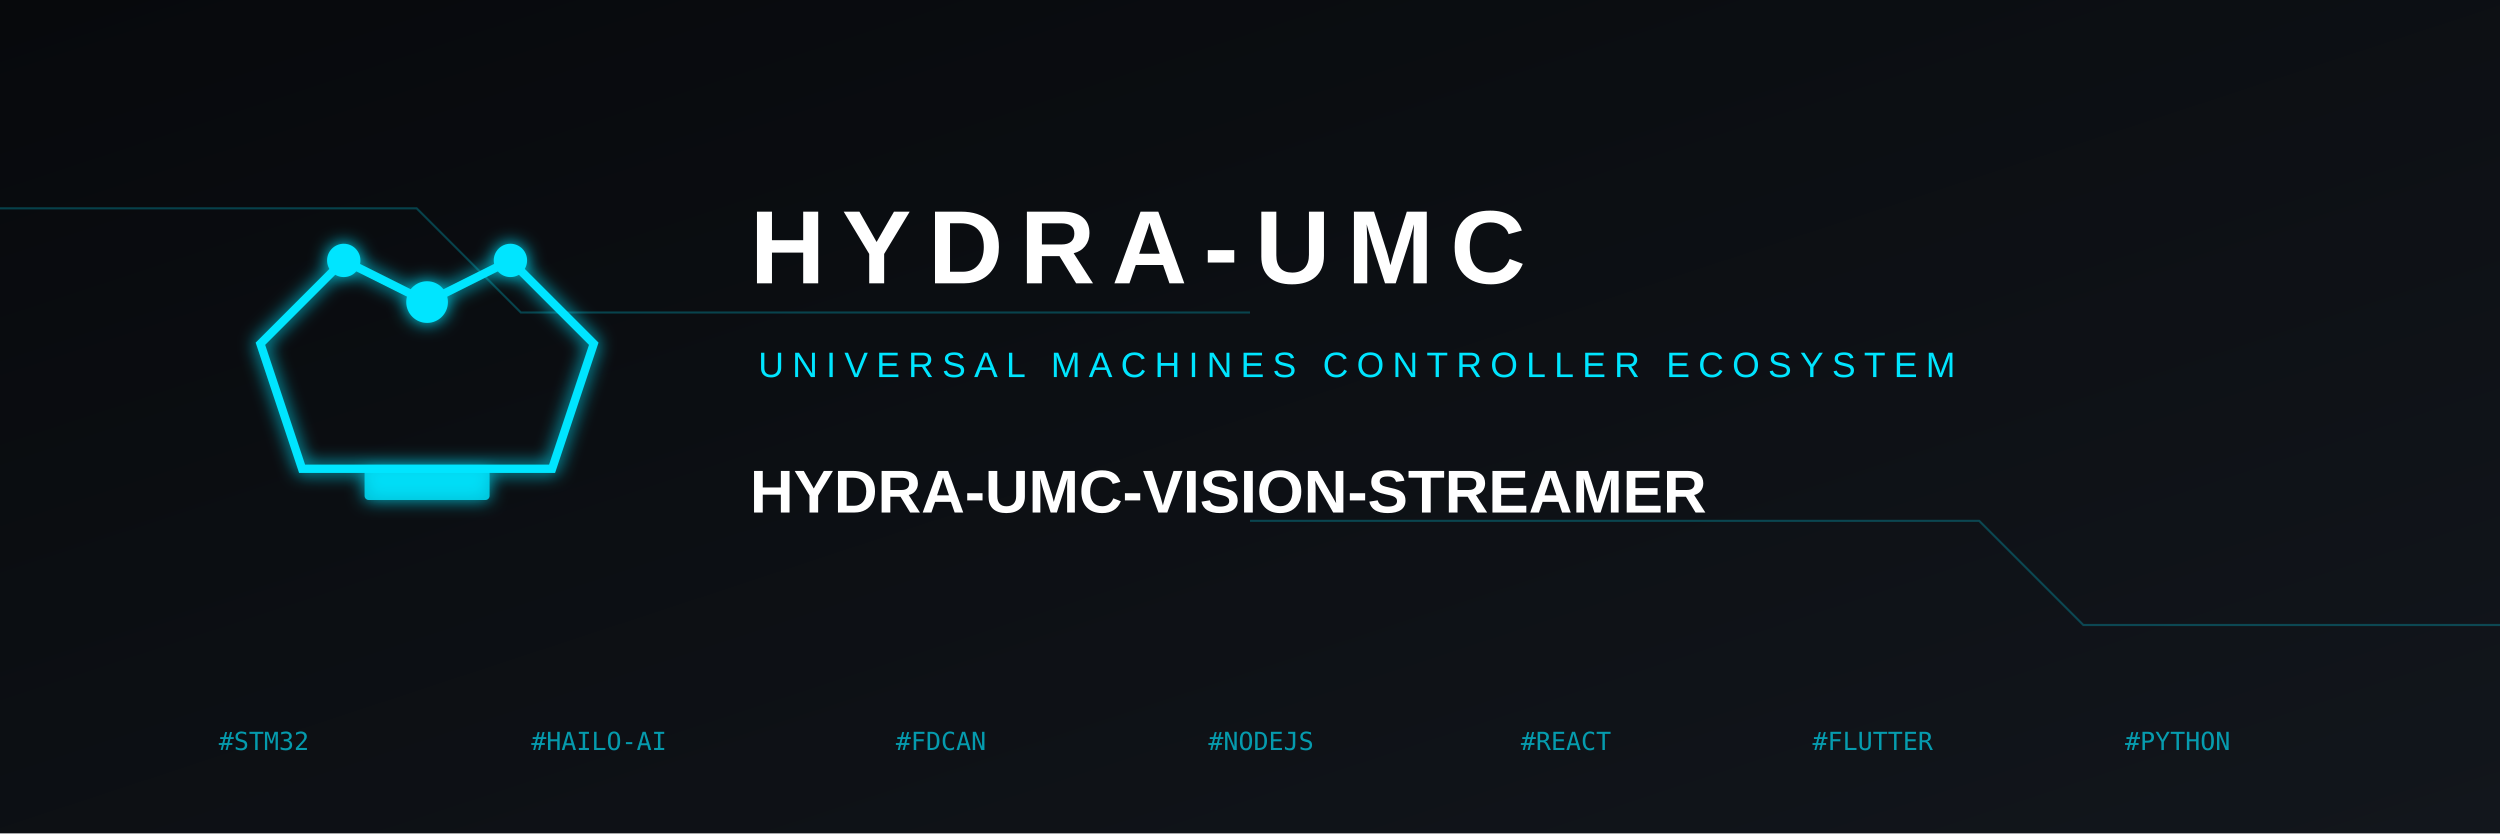
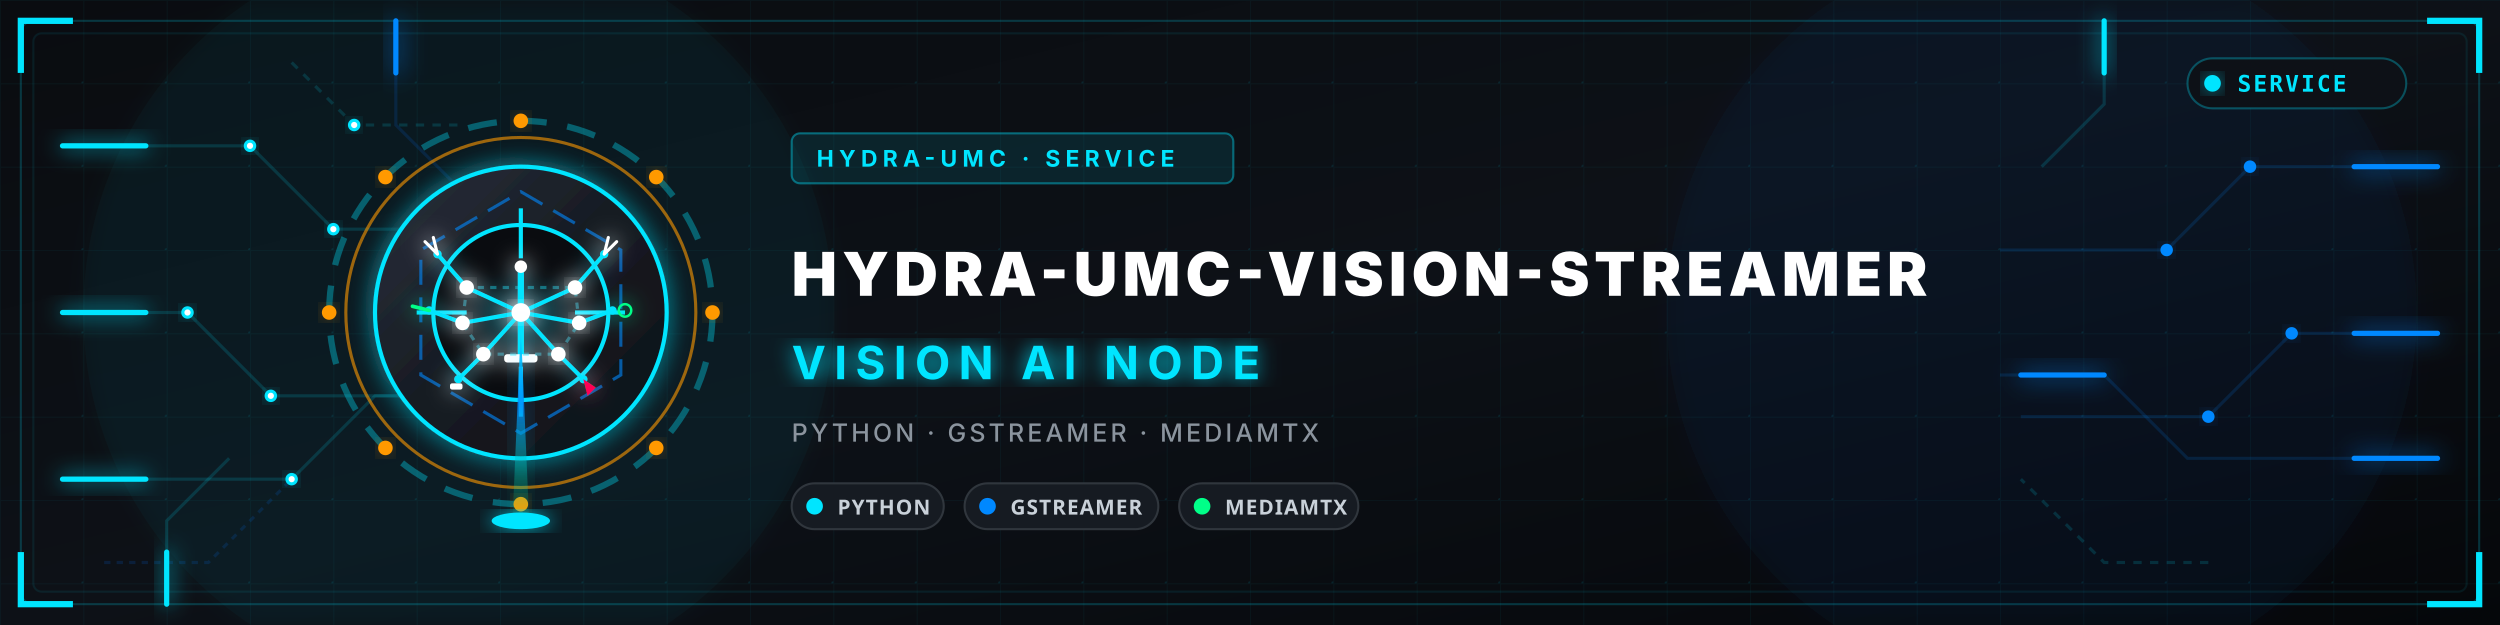
- <svg xmlns="http://www.w3.org/2000/svg" viewBox="0 0 1200 400" role="img" aria-labelledby="title desc">
+ <svg xmlns="http://www.w3.org/2000/svg" viewBox="0 0 1200 300" width="100%" height="100%">
  <defs>
-     <linearGradient id="bg" x1="0%" y1="0%" x2="100%" y2="100%">
-       <stop stop-color="#07090C" />
-       <stop offset="1" stop-color="#12161C" />
-     </linearGradient>
-     <filter id="g">
-       <feGaussianBlur stdDeviation="4" result="b" />
+     <linearGradient id="bgGlow" x1="0%" y1="0%" x2="100%" y2="100%">
+       <stop offset="0%" stop-color="#0A0C10" />
+       <stop offset="50%" stop-color="#0D1117" />
+       <stop offset="100%" stop-color="#05070A" />
+     </linearGradient>
+     <linearGradient id="cyanGlow" x1="0%" y1="0%" x2="100%" y2="0%">
+       <stop offset="0%" stop-color="#00E5FF" stop-opacity="0.8" />
+       <stop offset="100%" stop-color="#0088FF" stop-opacity="0.9" />
+     </linearGradient>
+     <linearGradient id="hydraCyanGlow" x1="0%" y1="0%" x2="100%" y2="100%">
+       <stop offset="0%" stop-color="#00F0FF" />
+       <stop offset="100%" stop-color="#0077FF" />
+     </linearGradient>
+     <linearGradient id="laserBeam" x1="0%" y1="0%" x2="0%" y2="100%">
+       <stop offset="0%" stop-color="#00E5FF" stop-opacity="1" />
+       <stop offset="40%" stop-color="#0088FF" stop-opacity="0.8" />
+       <stop offset="100%" stop-color="#00FF88" stop-opacity="0" />
+     </linearGradient>
+     <linearGradient id="metalGradient" x1="0%" y1="0%" x2="100%" y2="100%">
+       <stop offset="0%" stop-color="#2A303C" />
+       <stop offset="50%" stop-color="#161B22" />
+       <stop offset="100%" stop-color="#0D1117" />
+     </linearGradient>
+     <filter id="glowCyan" x="-20%" y="-20%" width="140%" height="140%">
+       <feGaussianBlur stdDeviation="5" result="blur" />
      <feMerge>
-         <feMergeNode in="b" />
+         <feMergeNode in="blur" />
        <feMergeNode in="SourceGraphic" />
      </feMerge>
    </filter>
+     <filter id="glowBlue" x="-20%" y="-20%" width="140%" height="140%">
+       <feGaussianBlur stdDeviation="6" result="blur" />
+       <feMerge>
+         <feMergeNode in="blur" />
+         <feMergeNode in="SourceGraphic" />
+       </feMerge>
+     </filter>
+     <filter id="glowBeam" x="-30%" y="-30%" width="160%" height="160%">
+       <feGaussianBlur stdDeviation="8" result="blur" />
+       <feMerge>
+         <feMergeNode in="blur" />
+         <feMergeNode in="SourceGraphic" />
+       </feMerge>
+     </filter>
+     <pattern id="cyberGrid" width="40" height="40" patternUnits="userSpaceOnUse">
+       <path d="M 40 0 L 0 0 0 40" fill="none" stroke="#00E5FF" stroke-opacity="0.04" stroke-width="1" />
+       <circle cx="40" cy="40" r="1" fill="#00E5FF" fill-opacity="0.1" />
+     </pattern>
+     <g id="pcbNode">
+       <circle cx="0" cy="0" r="3" fill="#00E5FF" filter="url(#glowCyan)" />
+       <circle cx="0" cy="0" r="1.5" fill="#FFFFFF" />
+     </g>
  </defs>
-   <rect width="1200" height="400" fill="url(#bg)" />
-   <g fill="none" stroke="#00E5FF" stroke-width="1" opacity=".25">
-     <path d="M0 100H200L250 150H600" />
-     <path d="M1200 300H1000L950 250H600" />
-   </g>
-   <g transform="translate(205 185)" filter="url(#g)">
-     <path d="M-60,40 -80,-20 -40,-60 0,-40 40,-60 80,-20 60,40Z" fill="none" stroke="#00E5FF" stroke-width="4" />
-     <circle cy="-40" r="10" fill="#00E5FF" />
-     <circle cx="-40" cy="-60" r="8" fill="#00E5FF" />
-     <circle cx="40" cy="-60" r="8" fill="#00E5FF" />
-     <rect x="-30" y="40" width="60" height="15" rx="2" fill="#00E5FF" opacity=".8" />
-   </g>
-   <text x="360" y="136" font-family="Arial,sans-serif" font-size="50" font-weight="bold" fill="#FFF" letter-spacing="8">HYDRA-UMC</text>
-   <text x="364" y="181" font-family="Arial,sans-serif" font-size="17" fill="#00E5FF" letter-spacing="4">UNIVERSAL MACHINES CONTROLLER ECOSYSTEM</text>
-   <text x="360" y="246" font-family="Arial,sans-serif" font-size="29" font-weight="bold" fill="#FFF">HYDRA-UMC-VISION-STREAMER</text>
-   <g font-family="monospace" font-size="12" fill="#00E5FF" opacity=".65">
-     <text x="105" y="360">#STM32</text>
-     <text x="255" y="360">#HAILO-AI</text>
-     <text x="430" y="360">#FDCAN</text>
-     <text x="580" y="360">#NODEJS</text>
-     <text x="730" y="360">#REACT</text>
-     <text x="870" y="360">#FLUTTER</text>
-     <text x="1020" y="360">#PYTHON</text>
+   <rect width="1200" height="300" fill="url(#bgGlow)" />
+   <rect width="1200" height="300" fill="url(#cyberGrid)" />
+   <circle cx="220" cy="150" r="180" fill="#00E5FF" fill-opacity="0.03" filter="url(#glowCyan)">
+     <animate attributeName="fill-opacity" values="0.02;0.05;0.02" dur="6s" repeatCount="indefinite" />
+   </circle>
+   <circle cx="980" cy="150" r="180" fill="#0077FF" fill-opacity="0.03" filter="url(#glowBlue)">
+     <animate attributeName="fill-opacity" values="0.02;0.05;0.02" dur="6s" repeatCount="indefinite" />
+   </circle>
+   <rect x="10" y="10" width="1180" height="280" fill="none" stroke="#00E5FF" stroke-opacity="0.2" stroke-width="1" rx="6" />
+   <rect x="16" y="16" width="1168" height="268" fill="none" stroke="#00E5FF" stroke-opacity="0.08" stroke-width="1" rx="4" />
+   <path d="M 10 35 L 10 10 L 35 10" fill="none" stroke="#00E5FF" stroke-width="3">
+     <animate attributeName="stroke-opacity" values="0.6;1;0.6" dur="3s" repeatCount="indefinite" />
+   </path>
+   <path d="M 1190 35 L 1190 10 L 1165 10" fill="none" stroke="#00E5FF" stroke-width="3">
+     <animate attributeName="stroke-opacity" values="0.6;1;0.6" dur="3s" repeatCount="indefinite" />
+   </path>
+   <path d="M 10 265 L 10 290 L 35 290" fill="none" stroke="#00E5FF" stroke-width="3">
+     <animate attributeName="stroke-opacity" values="0.6;1;0.6" dur="3s" repeatCount="indefinite" />
+   </path>
+   <path d="M 1190 265 L 1190 290 L 1165 290" fill="none" stroke="#00E5FF" stroke-width="3">
+     <animate attributeName="stroke-opacity" values="0.6;1;0.6" dur="3s" repeatCount="indefinite" />
+   </path>
+   <g stroke="#00E5FF" stroke-opacity="0.15" stroke-width="1.5" fill="none">
+     <path d="M 30 70 L 120 70 L 160 110 L 240 110" />
+     <path d="M 30 150 L 90 150 L 130 190 L 220 190" />
+     <path d="M 30 230 L 140 230 L 180 190 L 210 190" />
+     <path d="M 80 290 L 80 250 L 110 220" />
+     <path d="M 190 10 L 190 60 L 220 90" stroke="#0077FF" stroke-opacity="0.15" />
+     <path d="M 140 30 L 170 60 L 220 60" stroke-dasharray="4,4" />
+     <path d="M 50 270 L 100 270 L 140 230" stroke="#0077FF" stroke-opacity="0.15" stroke-dasharray="3,3" />
+   </g>
+   <g fill="none" stroke-linecap="round" stroke-linejoin="round">
+     <path d="M 30 70 L 120 70 L 160 110 L 240 110" stroke="#00E5FF" stroke-width="2.5" stroke-dasharray="40, 240" filter="url(#glowCyan)">
+       <animate attributeName="stroke-dashoffset" values="280;0" dur="3s" repeatCount="indefinite" />
+     </path>
+     <path d="M 30 150 L 90 150 L 130 190 L 220 190" stroke="#00E5FF" stroke-width="2.5" stroke-dasharray="40, 220" filter="url(#glowCyan)">
+       <animate attributeName="stroke-dashoffset" values="260;0" dur="3.5s" repeatCount="indefinite" />
+     </path>
+     <path d="M 30 230 L 140 230 L 180 190 L 210 190" stroke="#00E5FF" stroke-width="2.5" stroke-dasharray="40, 230" filter="url(#glowCyan)">
+       <animate attributeName="stroke-dashoffset" values="270;0" dur="3.2s" repeatCount="indefinite" />
+     </path>
+     <path d="M 80 290 L 80 250 L 110 220" stroke="#00E5FF" stroke-width="2.5" stroke-dasharray="25, 100" filter="url(#glowCyan)">
+       <animate attributeName="stroke-dashoffset" values="125;0" dur="2.5s" repeatCount="indefinite" />
+     </path>
+     <path d="M 190 10 L 190 60 L 220 90" stroke="#0088FF" stroke-width="2.5" stroke-dasharray="25, 90" filter="url(#glowBlue)">
+       <animate attributeName="stroke-dashoffset" values="115;0" dur="2.8s" repeatCount="indefinite" />
+     </path>
+   </g>
+   <use href="#pcbNode" x="120" y="70" />
+   <use href="#pcbNode" x="160" y="110" />
+   <use href="#pcbNode" x="90" y="150" />
+   <use href="#pcbNode" x="130" y="190" />
+   <use href="#pcbNode" x="140" y="230" />
+   <use href="#pcbNode" x="170" y="60" />
+   <g stroke="#0088FF" stroke-opacity="0.15" stroke-width="1.5" fill="none">
+     <path d="M 1170 80 L 1080 80 L 1040 120 L 960 120" />
+     <path d="M 1170 160 L 1100 160 L 1060 200 L 970 200" />
+     <path d="M 1170 220 L 1050 220 L 1010 180 M 1010 180 L 960 180" />
+     <path d="M 1010 10 L 1010 50 L 980 80" stroke="#00E5FF" stroke-opacity="0.15" />
+     <path d="M 1060 270 L 1010 270 L 970 230" stroke="#00E5FF" stroke-opacity="0.15" stroke-dasharray="4,4" />
+   </g>
+   <g fill="none" stroke-linecap="round" stroke-linejoin="round">
+     <path d="M 1170 80 L 1080 80 L 1040 120 L 960 120" stroke="#0088FF" stroke-width="2.5" stroke-dasharray="40, 230" filter="url(#glowBlue)">
+       <animate attributeName="stroke-dashoffset" values="0;270" dur="3.5s" repeatCount="indefinite" />
+     </path>
+     <path d="M 1170 160 L 1100 160 L 1060 200 L 970 200" stroke="#0088FF" stroke-width="2.5" stroke-dasharray="40, 240" filter="url(#glowBlue)">
+       <animate attributeName="stroke-dashoffset" values="0;280" dur="3.8s" repeatCount="indefinite" />
+     </path>
+     <path d="M 1170 220 L 1050 220 L 1010 180 M 1010 180 L 960 180" stroke="#0088FF" stroke-width="2.5" stroke-dasharray="40, 250" filter="url(#glowBlue)">
+       <animate attributeName="stroke-dashoffset" values="0;290" dur="4s" repeatCount="indefinite" />
+     </path>
+     <path d="M 1010 10 L 1010 50 L 980 80" stroke="#00E5FF" stroke-width="2.5" stroke-dasharray="25, 95" filter="url(#glowCyan)">
+       <animate attributeName="stroke-dashoffset" values="0;120" dur="2.6s" repeatCount="indefinite" />
+     </path>
+   </g>
+   <circle cx="1080" cy="80" r="3" fill="#0088FF" filter="url(#glowBlue)" />
+   <circle cx="1040" cy="120" r="3" fill="#0088FF" filter="url(#glowBlue)" />
+   <circle cx="1100" cy="160" r="3" fill="#0088FF" filter="url(#glowBlue)" />
+   <circle cx="1060" cy="200" r="3" fill="#0088FF" filter="url(#glowBlue)" />
+   <g transform="translate(250, 150)">
+     <g>
+       <circle cx="0" cy="0" r="92" fill="none" stroke="#00E5FF" stroke-opacity="0.35" stroke-width="3" stroke-dasharray="14,10" />
+       <circle cx="0" cy="0" r="84" fill="none" stroke="#FF9900" stroke-opacity="0.6" stroke-width="1.5" />
+       <circle cx="92" cy="0" r="3.5" fill="#FF9900" filter="url(#glowBlue)" />
+       <circle cx="65" cy="65" r="3.5" fill="#FF9900" filter="url(#glowBlue)" />
+       <circle cx="0" cy="92" r="3.5" fill="#FF9900" filter="url(#glowBlue)" />
+       <circle cx="-65" cy="65" r="3.5" fill="#FF9900" filter="url(#glowBlue)" />
+       <circle cx="-92" cy="0" r="3.5" fill="#FF9900" filter="url(#glowBlue)" />
+       <circle cx="-65" cy="-65" r="3.5" fill="#FF9900" filter="url(#glowBlue)" />
+       <circle cx="0" cy="-92" r="3.5" fill="#FF9900" filter="url(#glowBlue)" />
+       <circle cx="65" cy="-65" r="3.5" fill="#FF9900" filter="url(#glowBlue)" />
+       <animateTransform attributeName="transform" type="rotate" from="0 0 0" to="360 0 0" dur="25s" repeatCount="indefinite" />
+     </g>
+     <circle cx="0" cy="0" r="70" fill="url(#metalGradient)" stroke="#00E5FF" stroke-width="2" filter="url(#glowCyan)" />
+     <g>
+       <polygon points="0,-58 48,-30 48,30 0,58 -48,30 -48,-30" fill="none" stroke="#0088FF" stroke-width="1.5" stroke-dasharray="12,6" opacity="0.6" />
+       <animateTransform attributeName="transform" type="rotate" from="360 0 0" to="0 0 0" dur="18s" repeatCount="indefinite" />
+     </g>
+     <circle cx="0" cy="0" r="42" fill="#0A0C10" stroke="#00E5FF" stroke-width="2" />
+     <line x1="-50" y1="0" x2="-26" y2="0" stroke="#00E5FF" stroke-width="2" />
+     <line x1="26" y1="0" x2="50" y2="0" stroke="#00E5FF" stroke-width="2" />
+     <line x1="0" y1="-50" x2="0" y2="-26" stroke="#00E5FF" stroke-width="2" />
+     <line x1="0" y1="26" x2="0" y2="50" stroke="#00E5FF" stroke-width="2" />
+     <g id="hydra8ArmSystem" filter="url(#glowCyan)">
+       <line x1="0" y1="0" x2="0" y2="22" stroke="#00E5FF" stroke-width="3" stroke-linecap="round" />
+       <rect x="-8" y="20" width="16" height="4" rx="1.5" fill="#FFFFFF" />
+       <line x1="0" y1="0" x2="0" y2="-22" stroke="#00E5FF" stroke-width="3" stroke-linecap="round" />
+       <circle cx="0" cy="-22" r="3" fill="#FFFFFF" />
+       <path d="M -26 -12 L -28 5 L -18 20 L 18 20 L 28 5 L 26 -12 Z" fill="none" stroke="#00E5FF" stroke-width="1.5" stroke-dasharray="3,3" opacity="0.4" />
+       <path d="M 0 0 L -26 -12 M 0 0 L -28 5 M 0 0 L -18 20 M 0 0 L 18 20 M 0 0 L 28 5 M 0 0 L 26 -12" stroke="#00E5FF" stroke-width="2" stroke-linecap="round" />
+       <g transform="translate(-26, -12)">
+         <g>
+           <animateTransform attributeName="transform" type="rotate" values="-25;15;-25" dur="3.4s" repeatCount="indefinite" />
+           <line x1="0" y1="0" x2="-14" y2="-16" stroke="#00E5FF" stroke-width="2" stroke-linecap="round" />
+           <circle cx="-14" cy="-16" r="2" fill="#00E5FF" />
+           <g transform="translate(-14, -16)">
+             <animateTransform attributeName="transform" type="rotate" values="30;-20;30" dur="3.4s" repeatCount="indefinite" />
+             <path d="M 0 0 L -6 -6 M 0 0 L -2 -8" stroke="#FFFFFF" stroke-width="1.5" stroke-linecap="round" />
+           </g>
+         </g>
+       </g>
+       <g transform="translate(-28, 5)">
+         <g>
+           <animateTransform attributeName="transform" type="rotate" values="-18;22;-18" dur="4.0s" repeatCount="indefinite" />
+           <line x1="0" y1="0" x2="-16" y2="-6" stroke="#00E5FF" stroke-width="2" stroke-linecap="round" />
+           <circle cx="-16" cy="-6" r="2" fill="#00E5FF" />
+           <g transform="translate(-16, -6)">
+             <animateTransform attributeName="transform" type="rotate" values="-25;25;-25" dur="4.0s" repeatCount="indefinite" />
+             <line x1="0" y1="0" x2="-8" y2="-2" stroke="#00FF88" stroke-width="1.8" stroke-linecap="round" />
+           </g>
+         </g>
+       </g>
+       <g transform="translate(-18, 20)">
+         <g>
+           <animateTransform attributeName="transform" type="rotate" values="-15;20;-15" dur="4.5s" repeatCount="indefinite" />
+           <line x1="0" y1="0" x2="-12" y2="12" stroke="#00E5FF" stroke-width="2" stroke-linecap="round" />
+           <circle cx="-12" cy="12" r="2" fill="#00E5FF" />
+           <g transform="translate(-12, 12)">
+             <animateTransform attributeName="transform" type="rotate" values="20;-15;20" dur="4.5s" repeatCount="indefinite" />
+             <rect x="-4" y="2" width="6" height="3" rx="1" fill="#FFFFFF" />
+           </g>
+         </g>
+       </g>
+       <g transform="translate(18, 20)">
+         <g>
+           <animateTransform attributeName="transform" type="rotate" values="15;-20;15" dur="4.2s" repeatCount="indefinite" />
+           <line x1="0" y1="0" x2="12" y2="12" stroke="#00E5FF" stroke-width="2" stroke-linecap="round" />
+           <circle cx="12" cy="12" r="2" fill="#00E5FF" />
+           <g transform="translate(12, 12)">
+             <animateTransform attributeName="transform" type="rotate" values="-20;15;-20" dur="4.2s" repeatCount="indefinite" />
+             <polygon points="0,0 6,4 2,8" fill="#FF0055" />
+           </g>
+         </g>
+       </g>
+       <g transform="translate(28, 5)">
+         <g>
+           <animateTransform attributeName="transform" type="rotate" values="22;-18;22" dur="3.8s" repeatCount="indefinite" />
+           <line x1="0" y1="0" x2="16" y2="-6" stroke="#00E5FF" stroke-width="2" stroke-linecap="round" />
+           <circle cx="16" cy="-6" r="2" fill="#00E5FF" />
+           <g transform="translate(16, -6)">
+             <animateTransform attributeName="transform" type="rotate" values="20;-20;20" dur="3.8s" repeatCount="indefinite" />
+             <circle cx="6" cy="0" r="3" fill="none" stroke="#00FF88" stroke-width="1.2" />
+           </g>
+         </g>
+       </g>
+       <g transform="translate(26, -12)">
+         <g>
+           <animateTransform attributeName="transform" type="rotate" values="25;-15;25" dur="3.2s" repeatCount="indefinite" />
+           <line x1="0" y1="0" x2="14" y2="-16" stroke="#00E5FF" stroke-width="2" stroke-linecap="round" />
+           <circle cx="14" cy="-16" r="2" fill="#00E5FF" />
+           <g transform="translate(14, -16)">
+             <animateTransform attributeName="transform" type="rotate" values="-30;20;-30" dur="3.2s" repeatCount="indefinite" />
+             <path d="M 0 0 L 6 -6 M 0 0 L 2 -8" stroke="#FFFFFF" stroke-width="1.5" stroke-linecap="round" />
+           </g>
+         </g>
+       </g>
+       <circle cx="0" cy="0" r="4.5" fill="#FFFFFF" filter="url(#glowCyan)" />
+       <circle cx="-26" cy="-12" r="3.5" fill="#FFFFFF" filter="url(#glowCyan)" />
+       <circle cx="-28" cy="5" r="3.5" fill="#FFFFFF" filter="url(#glowCyan)" />
+       <circle cx="-18" cy="20" r="3.5" fill="#FFFFFF" filter="url(#glowCyan)" />
+       <circle cx="18" cy="20" r="3.5" fill="#FFFFFF" filter="url(#glowCyan)" />
+       <circle cx="28" cy="5" r="3.5" fill="#FFFFFF" filter="url(#glowCyan)" />
+       <circle cx="26" cy="-12" r="3.5" fill="#FFFFFF" filter="url(#glowCyan)" />
+     </g>
+   </g>
+   <path d="M 250 157 L 246 250 L 254 250 Z" fill="url(#laserBeam)" filter="url(#glowBeam)">
+     <animate attributeName="opacity" values="0.3;1;0.3" dur="1.2s" repeatCount="indefinite" />
+   </path>
+   <ellipse cx="250" cy="250" rx="14" ry="4" fill="#00E5FF" filter="url(#glowCyan)">
+     <animate attributeName="rx" values="10;18;10" dur="1.2s" repeatCount="indefinite" />
+     <animate attributeName="opacity" values="0.4;1;0.4" dur="1.2s" repeatCount="indefinite" />
+   </ellipse>
+   <g transform="translate(380, 0)">
+     <g transform="translate(0, 82)">
+       <rect x="0" y="-18" width="212" height="24" rx="4" fill="#00E5FF" fill-opacity="0.1" stroke="#00E5FF" stroke-opacity="0.4" stroke-width="1">
+         <animate attributeName="stroke-opacity" values="0.3;0.8;0.3" dur="4s" repeatCount="indefinite" />
+       </rect>
+       <text x="12" y="-2" font-family="'Inter', 'Segoe UI', 'Roboto', sans-serif" font-weight="700" font-size="11" fill="#00E5FF" letter-spacing="2.5">HYDRA-UMC · SERVICE</text>
+     </g>
+     <text x="0" y="142" font-family="'Inter', 'Segoe UI', 'Roboto', sans-serif" font-weight="900" font-size="29" fill="#FFFFFF" letter-spacing="2.5">HYDRA-UMC-VISION-STREAMER</text>
+     <text x="0" y="182" font-family="'Inter', 'Segoe UI', 'Roboto', sans-serif" font-weight="700" font-size="22" fill="#00E5FF" letter-spacing="4" filter="url(#glowCyan)">VISION AI NODE</text>
+     <text x="0" y="212" font-family="'Inter', 'Segoe UI', 'Roboto', sans-serif" font-weight="500" font-size="12" fill="#8B949E" letter-spacing="1.5">PYTHON · GSTREAMER · MEDIAMTX</text>
+     <g transform="translate(0, 232)">
+       <rect x="0" y="0" width="73" height="22" rx="11" fill="#161B22" stroke="#30363D" stroke-width="1" />
+       <circle cx="11" cy="11" r="4" fill="#00E5FF">
+         <animate attributeName="opacity" values="0.5;1;0.5" dur="2.0s" repeatCount="indefinite" />
+       </circle>
+       <text x="22" y="15" font-family="sans-serif" font-weight="600" font-size="10" fill="#C9D1D9" letter-spacing="0.5">PYTHON</text>
+       <rect x="83" y="0" width="93" height="22" rx="11" fill="#161B22" stroke="#30363D" stroke-width="1" />
+       <circle cx="94" cy="11" r="4" fill="#0088FF">
+         <animate attributeName="opacity" values="0.5;1;0.5" dur="2.2s" repeatCount="indefinite" />
+       </circle>
+       <text x="105" y="15" font-family="sans-serif" font-weight="600" font-size="10" fill="#C9D1D9" letter-spacing="0.5">GSTREAMER</text>
+       <rect x="186" y="0" width="86" height="22" rx="11" fill="#161B22" stroke="#30363D" stroke-width="1" />
+       <circle cx="197" cy="11" r="4" fill="#00FF88">
+         <animate attributeName="opacity" values="0.5;1;0.5" dur="2.4s" repeatCount="indefinite" />
+       </circle>
+       <text x="208" y="15" font-family="sans-serif" font-weight="600" font-size="10" fill="#C9D1D9" letter-spacing="0.5">MEDIAMTX</text>
+     </g>
+   </g>
+   <g transform="translate(1060, 42)">
+     <rect x="-10" y="-14" width="105" height="24" rx="12" fill="#0D1117" stroke="#00E5FF" stroke-opacity="0.3" stroke-width="1" />
+     <circle cx="2" cy="-2" r="4" fill="#00E5FF" filter="url(#glowCyan)">
+       <animate attributeName="opacity" values="0.3;1;0.3" dur="1.5s" repeatCount="indefinite" />
+     </circle>
+     <text x="14" y="2" font-family="monospace" font-weight="700" font-size="11" fill="#00E5FF" letter-spacing="1">SERVICE</text>
  </g>
</svg>
